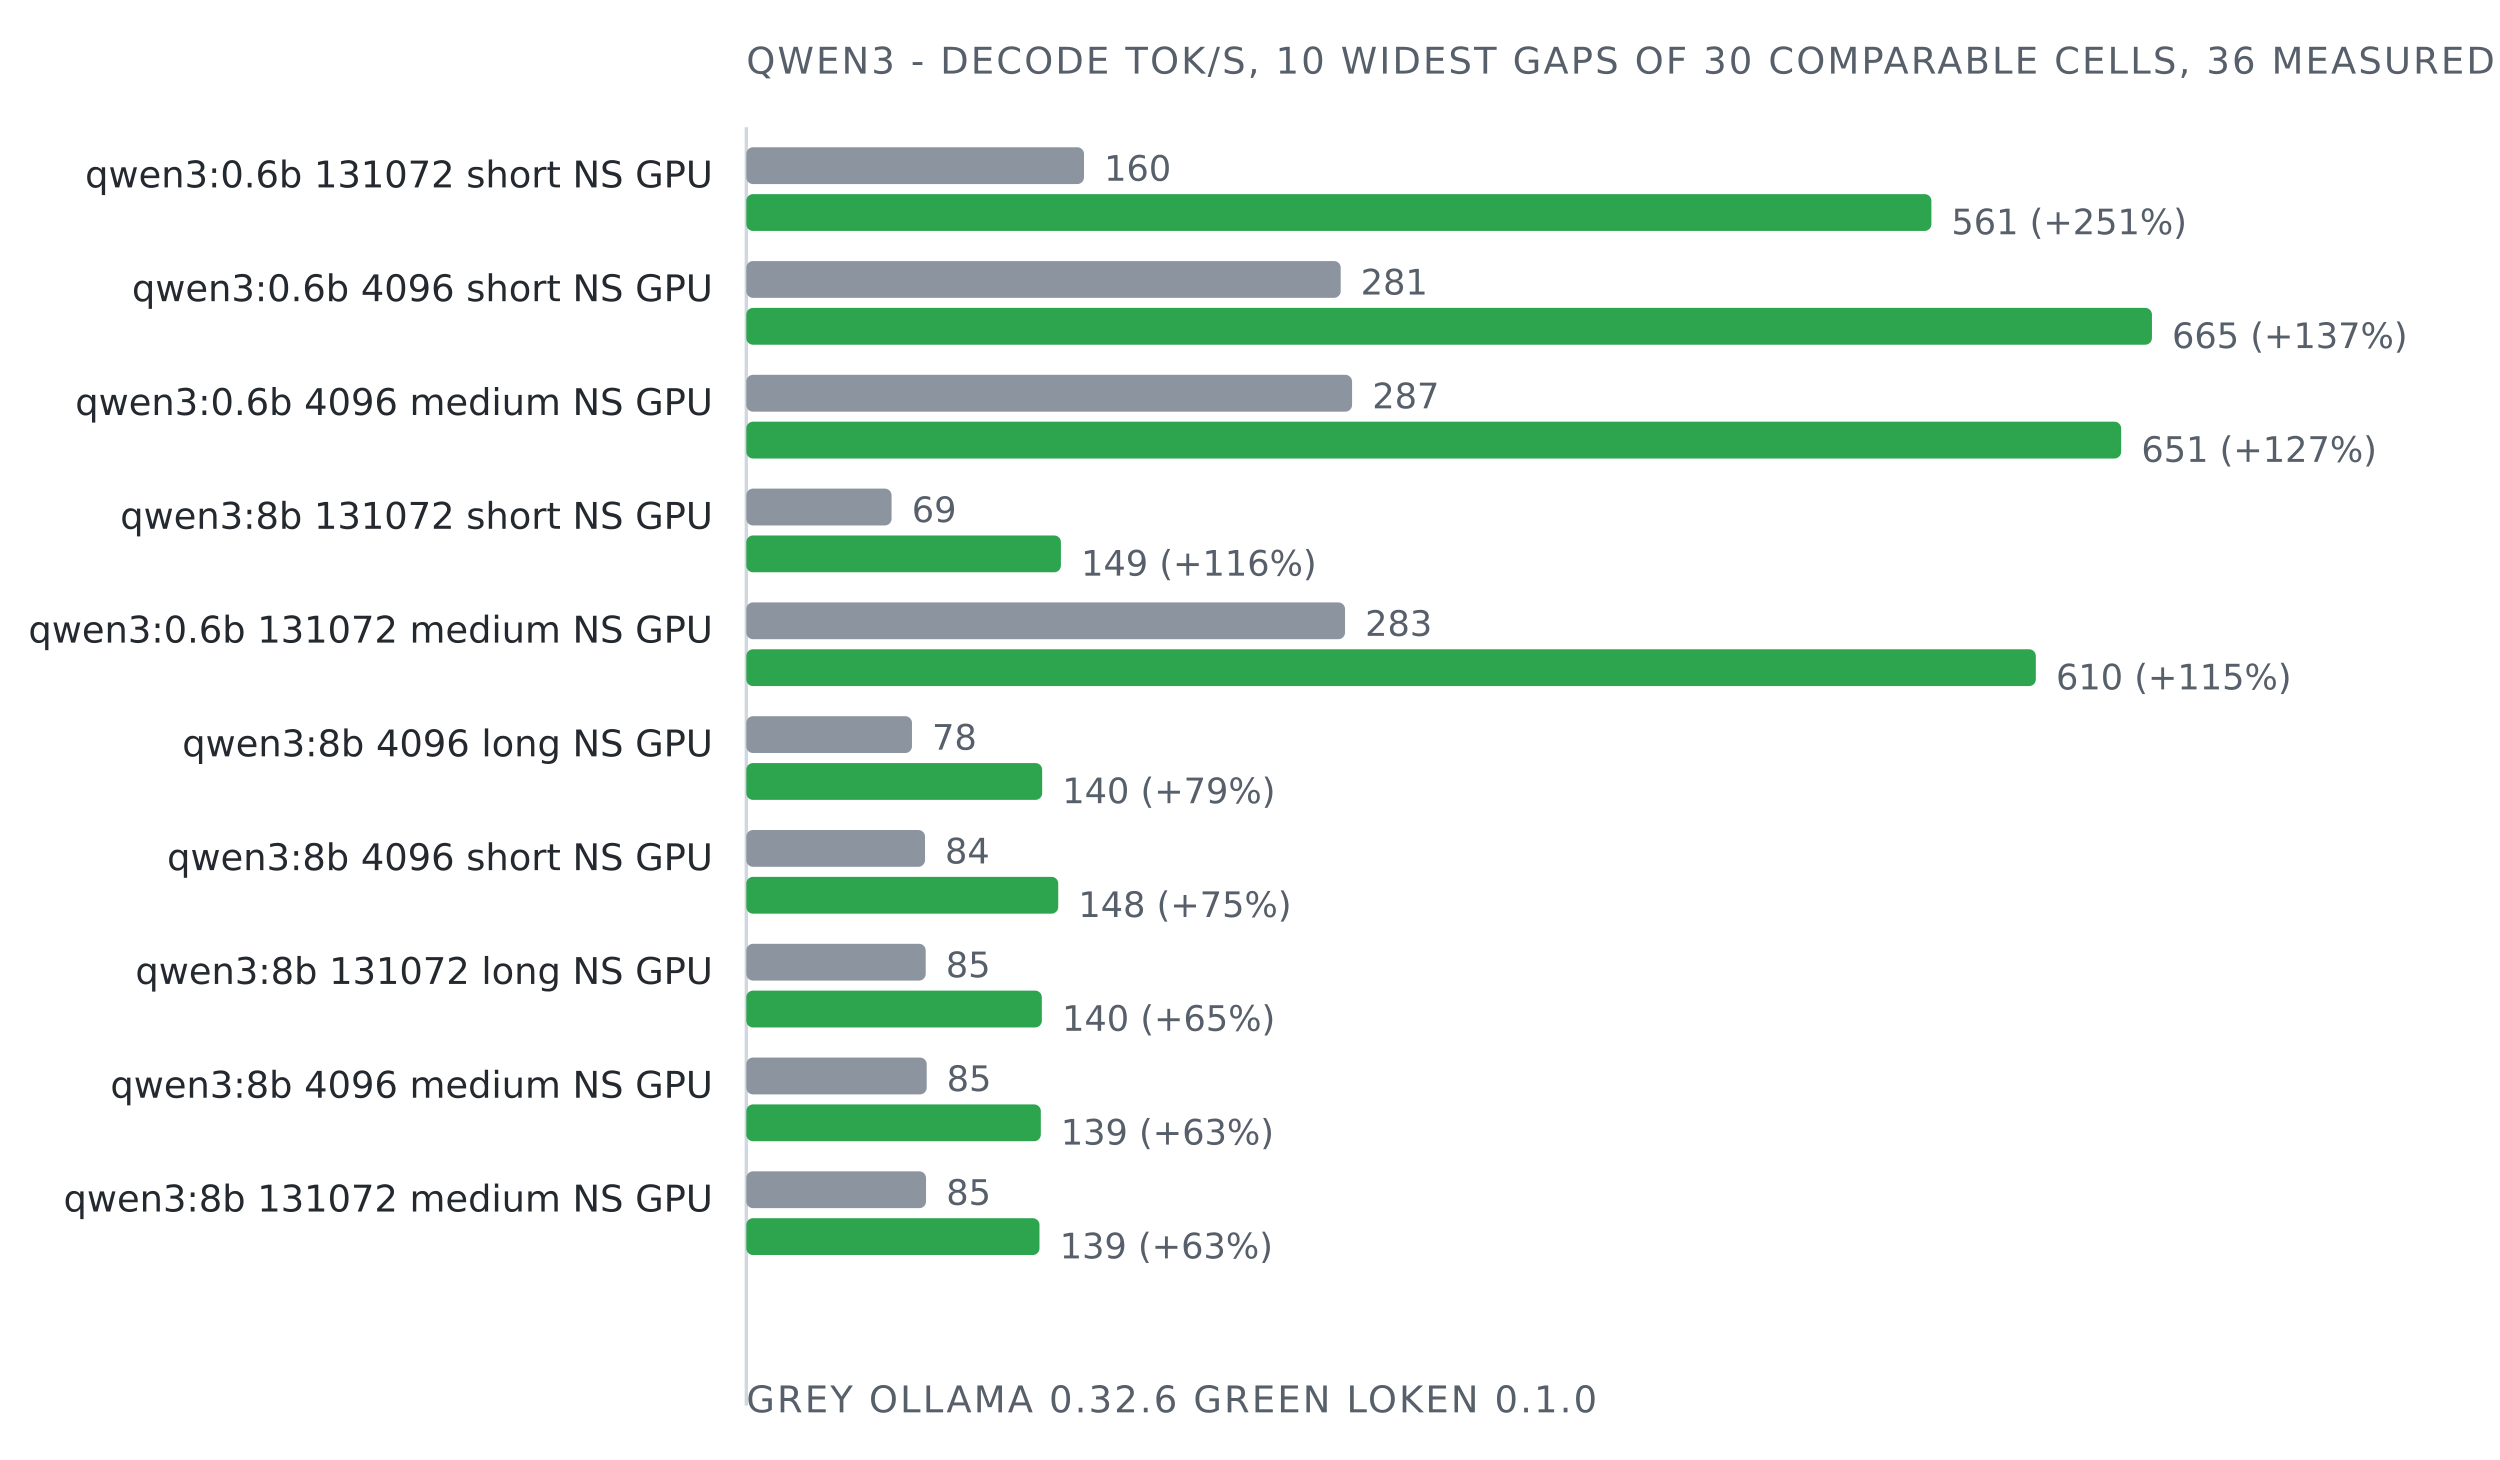
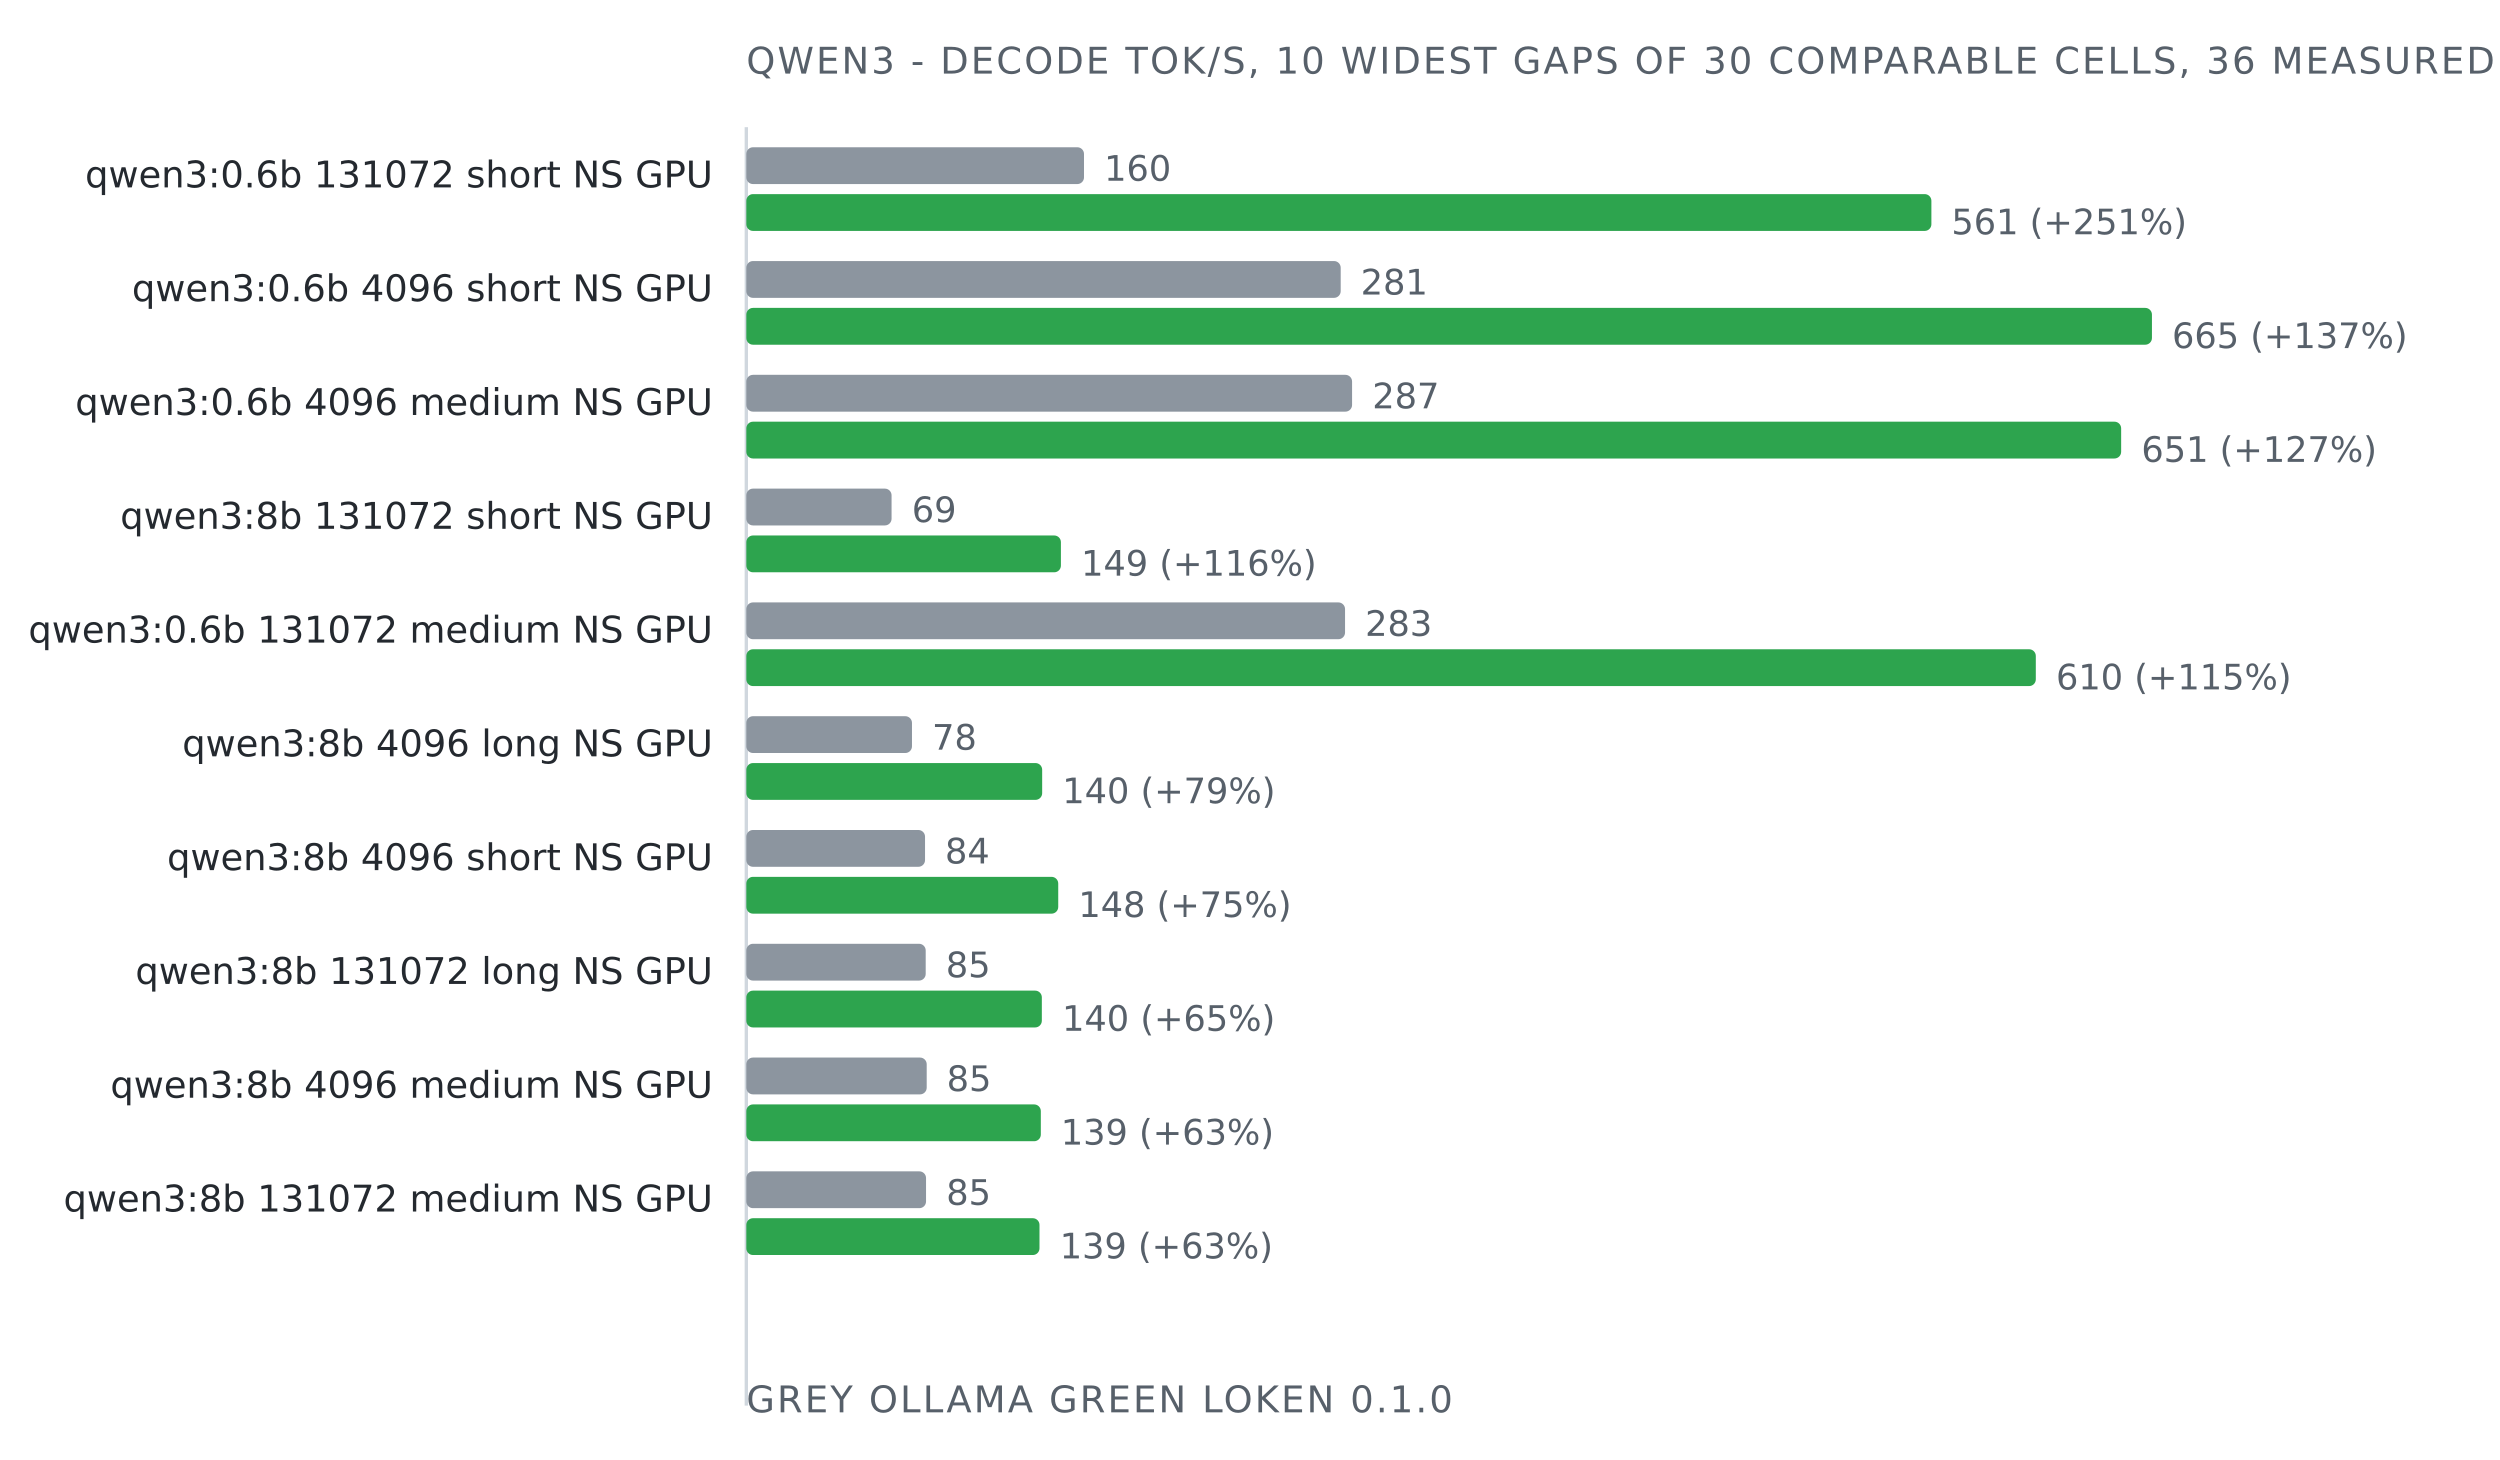
<svg xmlns="http://www.w3.org/2000/svg" width="747" height="436" viewBox="0 0 747 436" font-family="DejaVu Sans, Liberation Sans, Helvetica, Arial, sans-serif">
  <style>.t{fill:#57606a;font-size:10.5px}.m{fill:#24292f;font-size:11px}.h{fill:#57606a;font-size:11px;letter-spacing:.06em}.o{fill:#8c959f}.l{fill:#2da44e}.ax{stroke:#d0d7de;stroke-width:1}@media (prefers-color-scheme:dark){.t,.h{fill:#8b949e}.m{fill:#e6edf3}.o{fill:#6e7681}.l{fill:#3fb950}.ax{stroke:#30363d}}</style>
  <text class="h" x="223" y="22">QWEN3 - DECODE TOK/S, 10 WIDEST GAPS OF 30 COMPARABLE CELLS, 36 MEASURED</text>
  <line class="ax" x1="223" y1="38" x2="223" y2="420" />
  <text class="m" x="213" y="56" text-anchor="end">qwen3:0.6b 131072 short NS GPU</text>
  <rect class="o" x="223" y="44" width="100.9" height="11" rx="2" />
  <rect class="l" x="223" y="58" width="354.1" height="11" rx="2" />
  <text class="t" x="329.911" y="54">160</text>
  <text class="t" x="583.073" y="70">561  (+251%)</text>
  <text class="m" x="213" y="90" text-anchor="end">qwen3:0.6b 4096 short NS GPU</text>
  <rect class="o" x="223" y="78" width="177.6" height="11" rx="2" />
  <rect class="l" x="223" y="92" width="420.0" height="11" rx="2" />
  <text class="t" x="406.573" y="88">281</text>
  <text class="t" x="649.0" y="104">665  (+137%)</text>
  <text class="m" x="213" y="124" text-anchor="end">qwen3:0.6b 4096 medium NS GPU</text>
  <rect class="o" x="223" y="112" width="181.0" height="11" rx="2" />
  <rect class="l" x="223" y="126" width="410.8" height="11" rx="2" />
  <text class="t" x="410.046" y="122">287</text>
  <text class="t" x="639.843" y="138">651  (+127%)</text>
  <text class="m" x="213" y="158" text-anchor="end">qwen3:8b 131072 short NS GPU</text>
  <rect class="o" x="223" y="146" width="43.4" height="11" rx="2" />
  <rect class="l" x="223" y="160" width="94.0" height="11" rx="2" />
  <text class="t" x="272.446" y="156">69</text>
  <text class="t" x="323.028" y="172">149  (+116%)</text>
  <text class="m" x="213" y="192" text-anchor="end">qwen3:0.6b 131072 medium NS GPU</text>
  <rect class="o" x="223" y="180" width="178.9" height="11" rx="2" />
  <rect class="l" x="223" y="194" width="385.3" height="11" rx="2" />
  <text class="t" x="407.899" y="190">283</text>
  <text class="t" x="614.332" y="206">610  (+115%)</text>
  <text class="m" x="213" y="226" text-anchor="end">qwen3:8b 4096 long NS GPU</text>
  <rect class="o" x="223" y="214" width="49.5" height="11" rx="2" />
  <rect class="l" x="223" y="228" width="88.4" height="11" rx="2" />
  <text class="t" x="278.508" y="224">78</text>
  <text class="t" x="317.408" y="240">140  (+79%)</text>
  <text class="m" x="213" y="260" text-anchor="end">qwen3:8b 4096 short NS GPU</text>
  <rect class="o" x="223" y="248" width="53.4" height="11" rx="2" />
  <rect class="l" x="223" y="262" width="93.2" height="11" rx="2" />
  <text class="t" x="282.36" y="258">84</text>
  <text class="t" x="322.207" y="274">148  (+75%)</text>
  <text class="m" x="213" y="294" text-anchor="end">qwen3:8b 131072 long NS GPU</text>
  <rect class="o" x="223" y="282" width="53.6" height="11" rx="2" />
  <rect class="l" x="223" y="296" width="88.3" height="11" rx="2" />
  <text class="t" x="282.613" y="292">85</text>
  <text class="t" x="317.345" y="308">140  (+65%)</text>
  <text class="m" x="213" y="328" text-anchor="end">qwen3:8b 4096 medium NS GPU</text>
  <rect class="o" x="223" y="316" width="53.9" height="11" rx="2" />
  <rect class="l" x="223" y="330" width="88.0" height="11" rx="2" />
  <text class="t" x="282.866" y="326">85</text>
  <text class="t" x="316.966" y="342">139  (+63%)</text>
  <text class="m" x="213" y="362" text-anchor="end">qwen3:8b 131072 medium NS GPU</text>
  <rect class="o" x="223" y="350" width="53.7" height="11" rx="2" />
  <rect class="l" x="223" y="364" width="87.6" height="11" rx="2" />
  <text class="t" x="282.739" y="360">85</text>
  <text class="t" x="316.65" y="376">139  (+63%)</text>
-   <text class="h" x="223" y="422">GREY OLLAMA 0.32.6   GREEN LOKEN 0.1.0</text>
+   <text class="h" x="223" y="422">GREY OLLAMA   GREEN LOKEN 0.1.0</text>
</svg>
